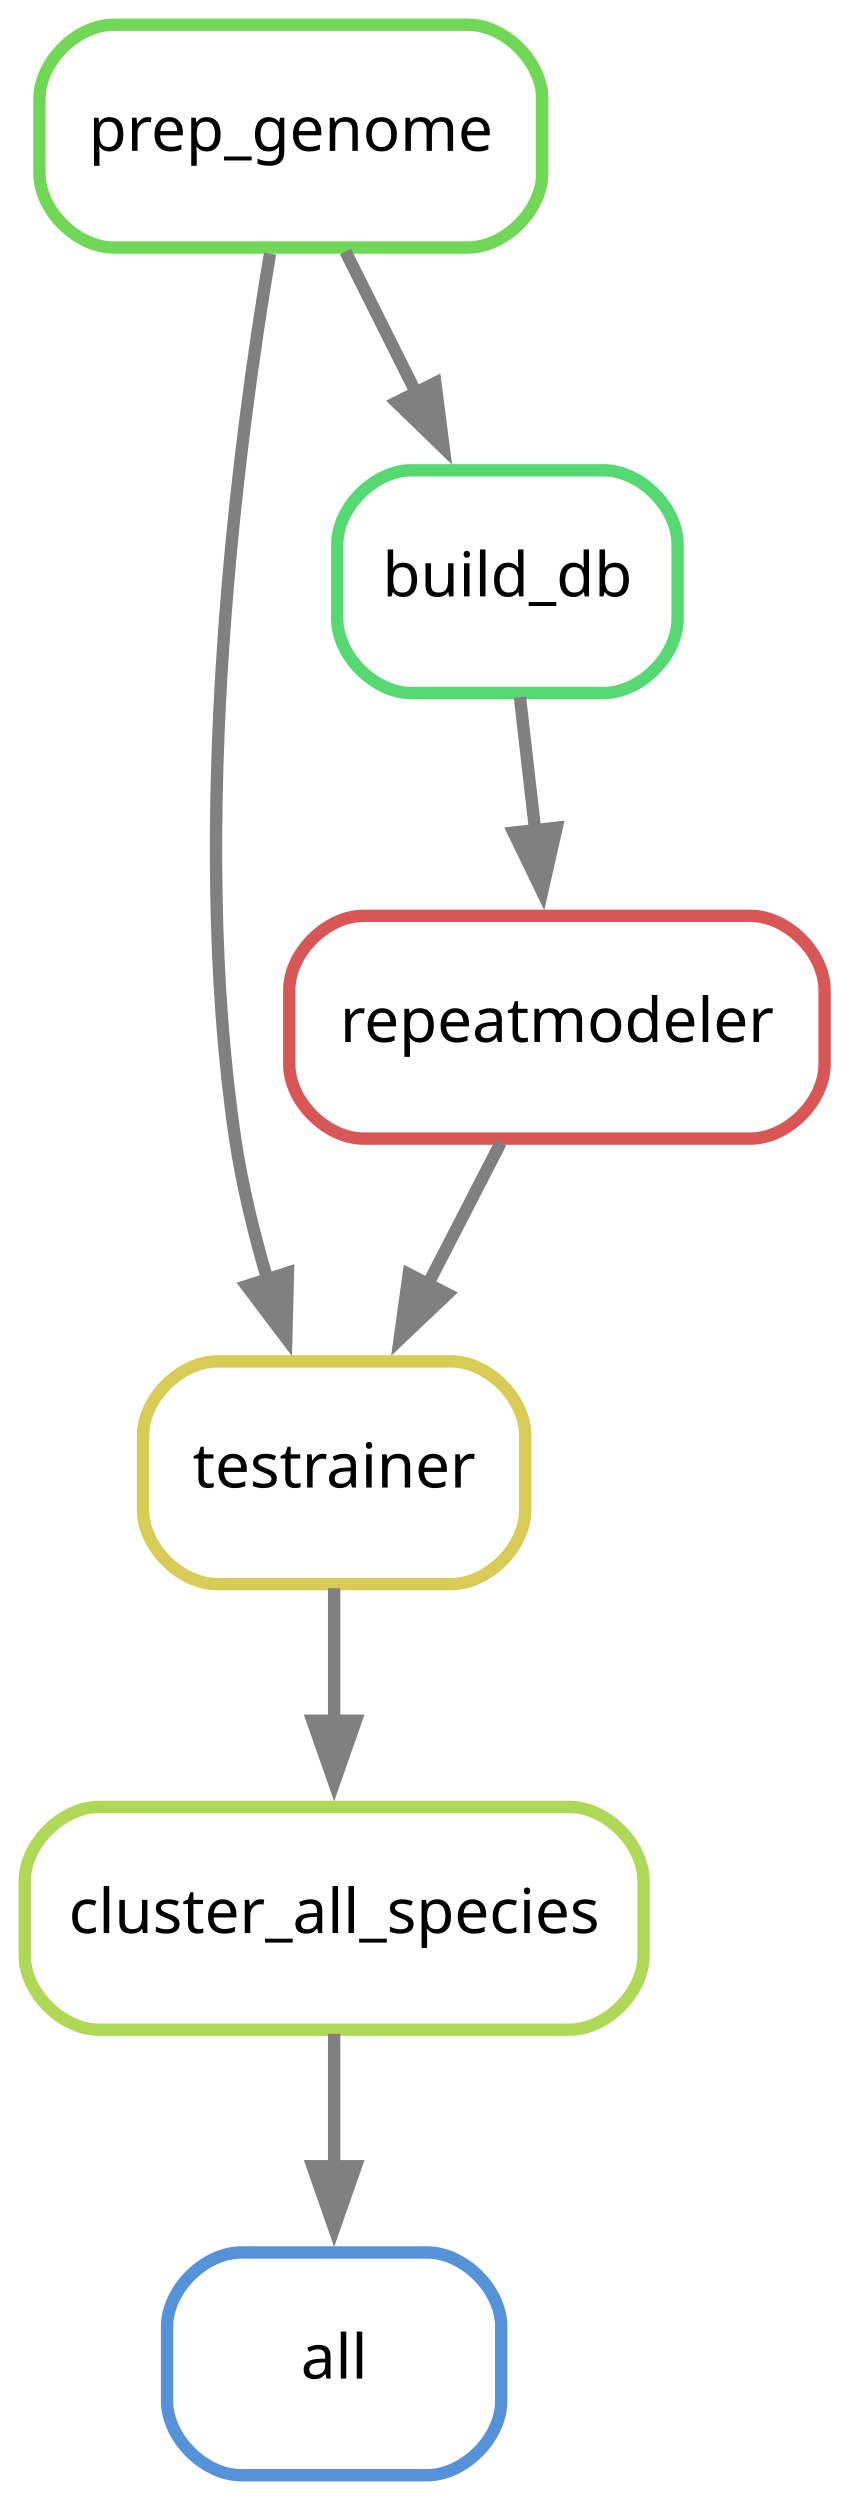
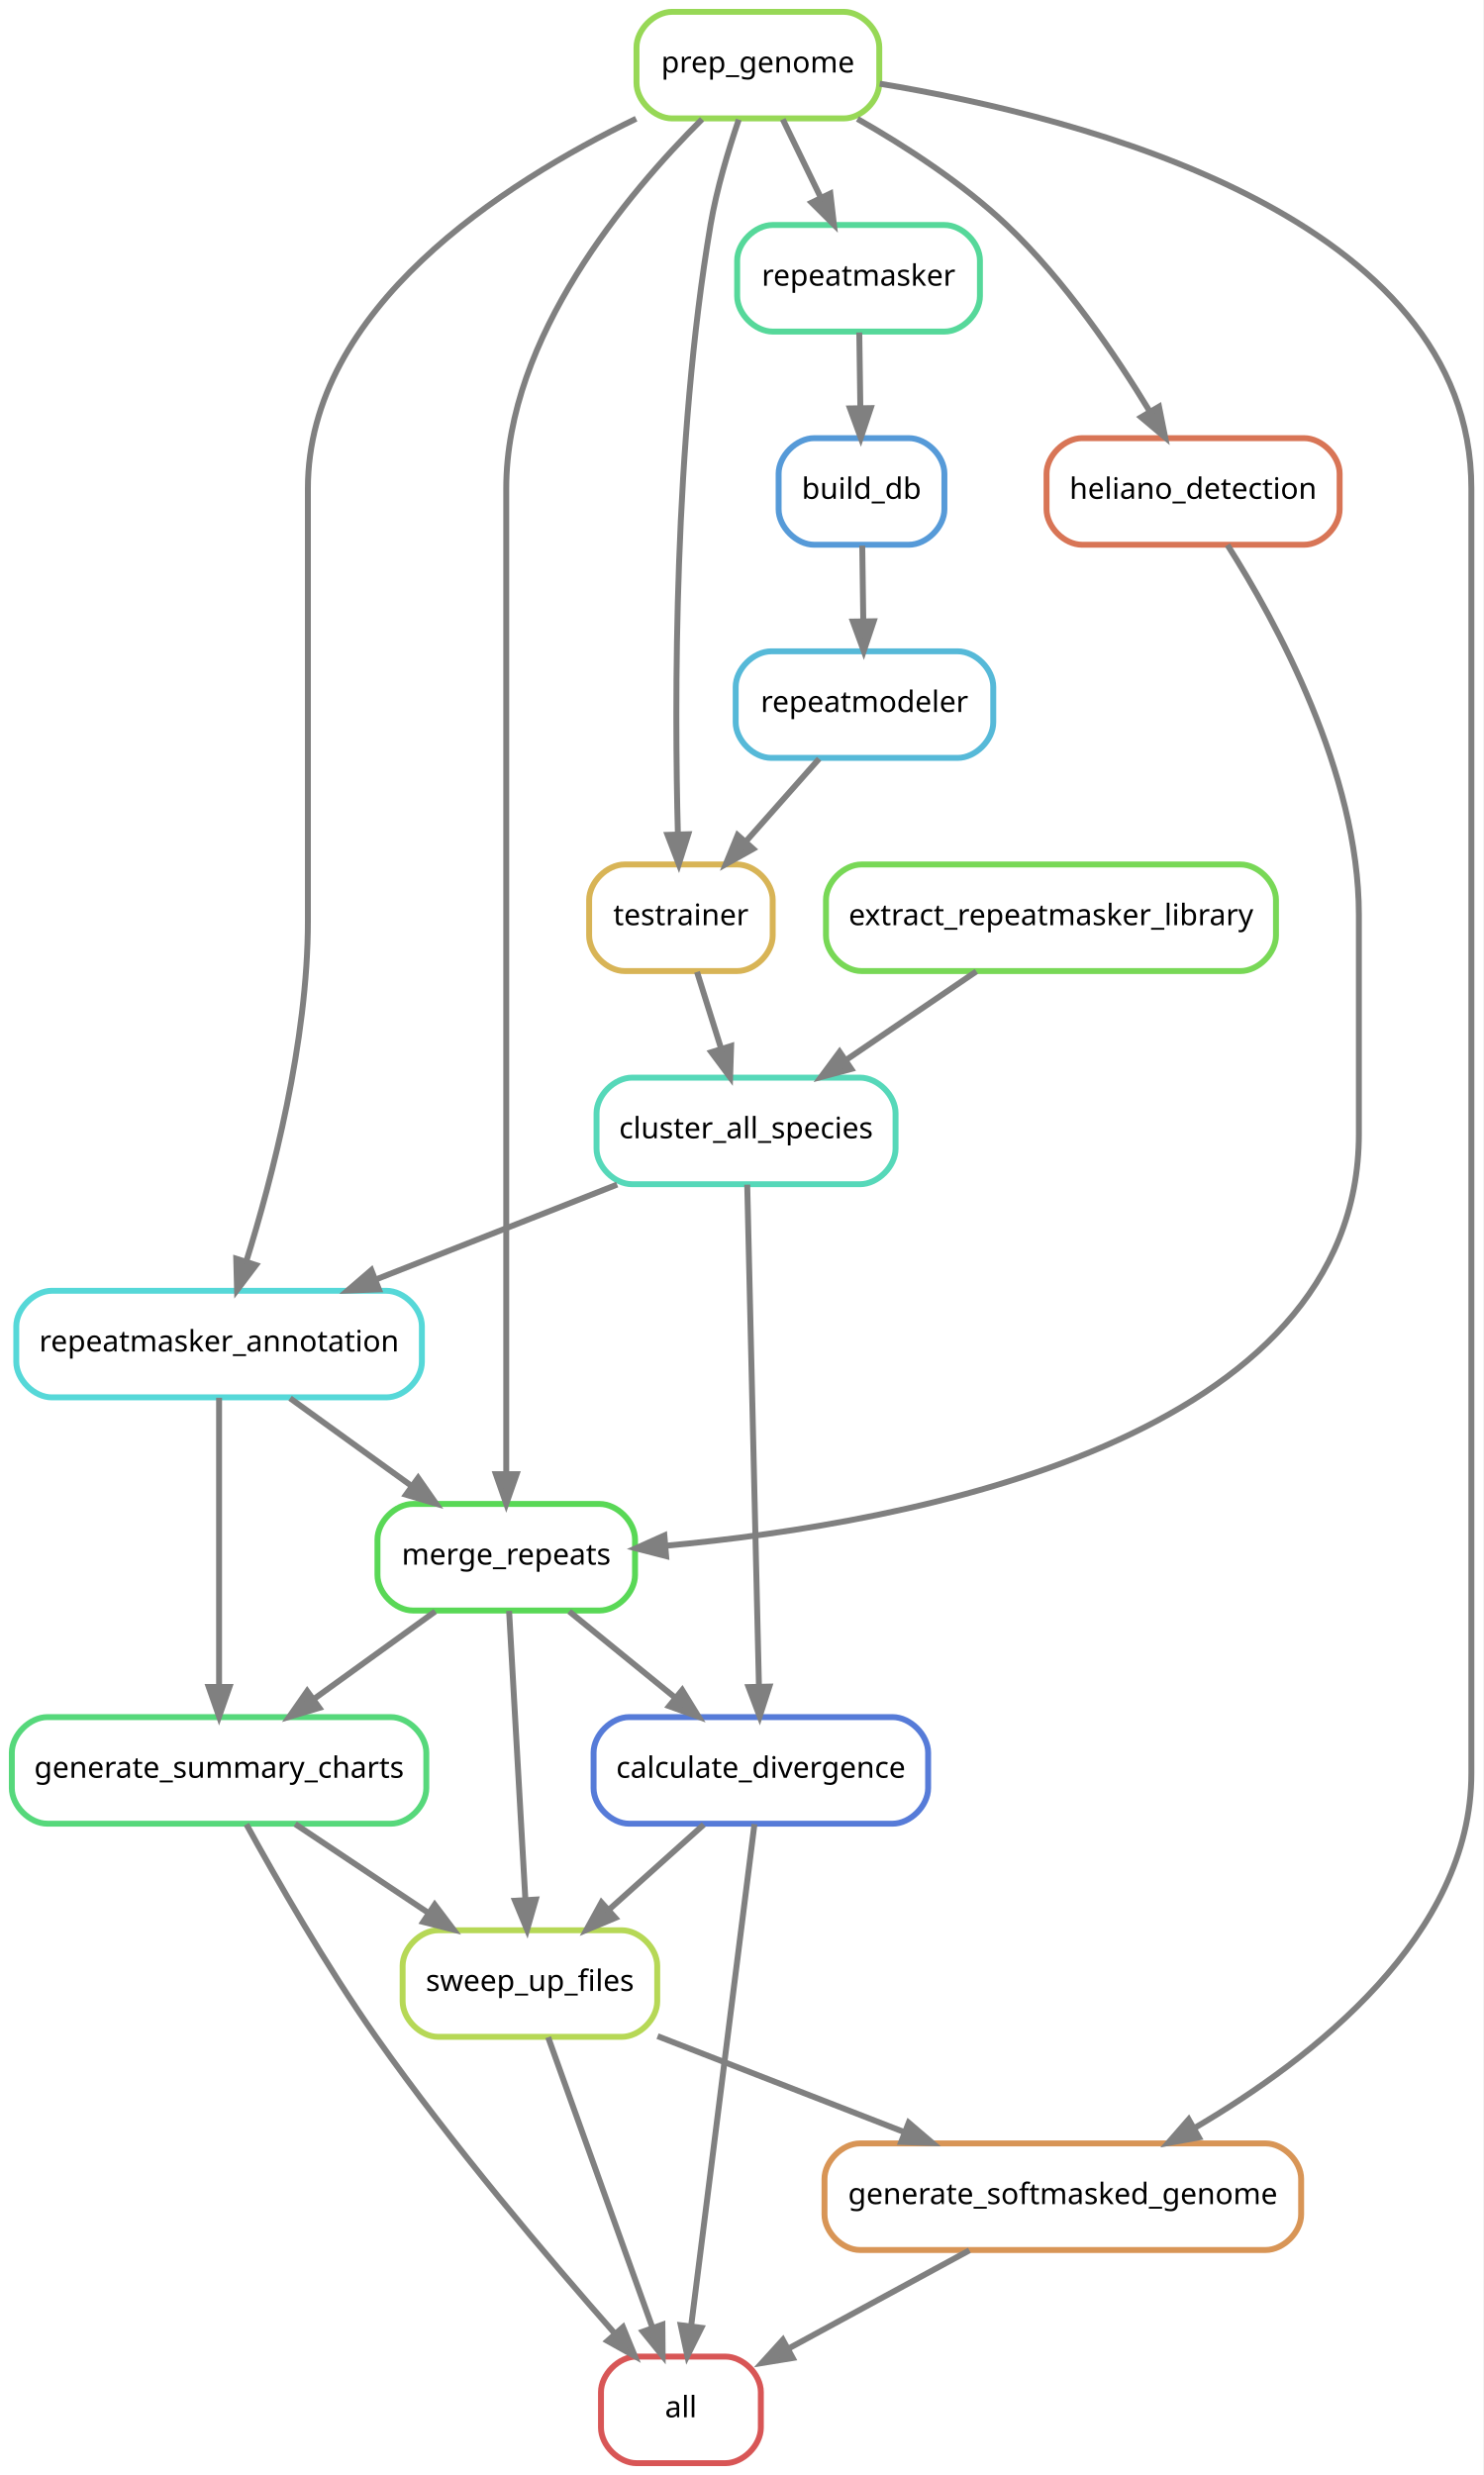
- <svg xmlns="http://www.w3.org/2000/svg" width="137pt" height="404pt" viewBox="0.00 0.00 137.00 404.00">
-   <g id="graph0" class="graph" transform="scale(1 1) rotate(0) translate(4 400)">
-     <polygon fill="white" stroke="none" points="-4,4 -4,-400 133.25,-400 133.25,4 -4,4" />
+ <svg xmlns="http://www.w3.org/2000/svg" width="501pt" height="836pt" viewBox="0.00 0.00 501.00 836.00">
+   <g id="graph0" class="graph" transform="scale(1 1) rotate(0) translate(4 832)">
+     <polygon fill="white" stroke="transparent" points="-4,4 -4,-832 497,-832 497,4 -4,4" />
    <g id="node1" class="node">
-       <path fill="none" stroke="#5692d8" stroke-width="2" d="M65,-36C65,-36 35,-36 35,-36 29,-36 23,-30 23,-24 23,-24 23,-12 23,-12 23,-6 29,0 35,0 35,0 65,0 65,0 71,0 77,-6 77,-12 77,-12 77,-24 77,-24 77,-30 71,-36 65,-36" />
-       <text xml:space="preserve" text-anchor="middle" x="50" y="-15.62" font-family="sans" font-size="10.00">all</text>
+       <path fill="none" stroke="#d85656" stroke-width="2" d="M241,-36C241,-36 211,-36 211,-36 205,-36 199,-30 199,-24 199,-24 199,-12 199,-12 199,-6 205,0 211,0 211,0 241,0 241,0 247,0 253,-6 253,-12 253,-12 253,-24 253,-24 253,-30 247,-36 241,-36" />
+       <text text-anchor="middle" x="226" y="-15.5" font-family="sans" font-size="10.00">all</text>
    </g>
    <g id="node2" class="node">
-       <path fill="none" stroke="#afd856" stroke-width="2" d="M88,-108C88,-108 12,-108 12,-108 6,-108 0,-102 0,-96 0,-96 0,-84 0,-84 0,-78 6,-72 12,-72 12,-72 88,-72 88,-72 94,-72 100,-78 100,-84 100,-84 100,-96 100,-96 100,-102 94,-108 88,-108" />
-       <text xml:space="preserve" text-anchor="middle" x="50" y="-87.62" font-family="sans" font-size="10.00">cluster_all_species</text>
+       <path fill="none" stroke="#56d87b" stroke-width="2" d="M128,-252C128,-252 12,-252 12,-252 6,-252 0,-246 0,-240 0,-240 0,-228 0,-228 0,-222 6,-216 12,-216 12,-216 128,-216 128,-216 134,-216 140,-222 140,-228 140,-228 140,-240 140,-240 140,-246 134,-252 128,-252" />
+       <text text-anchor="middle" x="70" y="-231.5" font-family="sans" font-size="10.00">generate_summary_charts</text>
+     </g>
+     <g id="edge4" class="edge">
+       <path fill="none" stroke="grey" stroke-width="2" d="M79.22,-215.79C89.26,-197.5 106.13,-167.97 123,-144 148.59,-107.64 181.86,-68.5 203.57,-43.9" />
+       <polygon fill="grey" stroke="grey" stroke-width="2" points="206.43,-45.94 210.45,-36.13 201.2,-41.29 206.43,-45.94" />
+     </g>
+     <g id="node13" class="node">
+       <path fill="none" stroke="#b6d856" stroke-width="2" d="M206,-180C206,-180 144,-180 144,-180 138,-180 132,-174 132,-168 132,-168 132,-156 132,-156 132,-150 138,-144 144,-144 144,-144 206,-144 206,-144 212,-144 218,-150 218,-156 218,-156 218,-168 218,-168 218,-174 212,-180 206,-180" />
+       <text text-anchor="middle" x="175" y="-159.5" font-family="sans" font-size="10.00">sweep_up_files</text>
+     </g>
+     <g id="edge22" class="edge">
+       <path fill="none" stroke="grey" stroke-width="2" d="M95.69,-215.88C109.29,-206.81 126.17,-195.55 140.86,-185.76" />
+       <polygon fill="grey" stroke="grey" stroke-width="2" points="142.84,-188.65 149.22,-180.19 138.95,-182.82 142.84,-188.65" />
+     </g>
+     <g id="node3" class="node">
+       <path fill="none" stroke="#59d856" stroke-width="2" d="M198.5,-324C198.5,-324 135.5,-324 135.5,-324 129.5,-324 123.5,-318 123.5,-312 123.5,-312 123.5,-300 123.5,-300 123.5,-294 129.5,-288 135.5,-288 135.5,-288 198.5,-288 198.5,-288 204.5,-288 210.5,-294 210.5,-300 210.5,-300 210.5,-312 210.5,-312 210.5,-318 204.5,-324 198.5,-324" />
+       <text text-anchor="middle" x="167" y="-303.5" font-family="sans" font-size="10.00">merge_repeats</text>
+     </g>
+     <g id="edge5" class="edge">
+       <path fill="none" stroke="grey" stroke-width="2" d="M143.02,-287.7C130.69,-278.8 115.48,-267.82 102.15,-258.2" />
+       <polygon fill="grey" stroke="grey" stroke-width="2" points="103.86,-255.12 93.7,-252.1 99.76,-260.79 103.86,-255.12" />
+     </g>
+     <g id="edge20" class="edge">
+       <path fill="none" stroke="grey" stroke-width="2" d="M167.96,-287.87C169.33,-263.67 171.83,-219.21 173.46,-190.39" />
+       <polygon fill="grey" stroke="grey" stroke-width="2" points="176.96,-190.37 174.03,-180.19 169.97,-189.98 176.96,-190.37" />
+     </g>
+     <g id="node14" class="node">
+       <path fill="none" stroke="#567bd8" stroke-width="2" d="M297.5,-252C297.5,-252 208.5,-252 208.5,-252 202.5,-252 196.5,-246 196.5,-240 196.5,-240 196.5,-228 196.5,-228 196.5,-222 202.5,-216 208.5,-216 208.5,-216 297.5,-216 297.5,-216 303.5,-216 309.5,-222 309.5,-228 309.5,-228 309.5,-240 309.5,-240 309.5,-246 303.5,-252 297.5,-252" />
+       <text text-anchor="middle" x="253" y="-231.5" font-family="sans" font-size="10.00">calculate_divergence</text>
+     </g>
+     <g id="edge23" class="edge">
+       <path fill="none" stroke="grey" stroke-width="2" d="M188.26,-287.7C199.09,-278.88 212.42,-268.03 224.16,-258.47" />
+       <polygon fill="grey" stroke="grey" stroke-width="2" points="226.44,-261.13 231.99,-252.1 222.02,-255.7 226.44,-261.13" />
+     </g>
+     <g id="node4" class="node">
+       <path fill="none" stroke="#97d856" stroke-width="2" d="M281,-828C281,-828 223,-828 223,-828 217,-828 211,-822 211,-816 211,-816 211,-804 211,-804 211,-798 217,-792 223,-792 223,-792 281,-792 281,-792 287,-792 293,-798 293,-804 293,-804 293,-816 293,-816 293,-822 287,-828 281,-828" />
+       <text text-anchor="middle" x="252" y="-807.5" font-family="sans" font-size="10.00">prep_genome</text>
+     </g>
+     <g id="edge7" class="edge">
+       <path fill="none" stroke="grey" stroke-width="2" d="M233.14,-791.73C208.09,-766.82 167,-718.14 167,-667 167,-667 167,-667 167,-449 167,-409 167,-362.65 167,-334.08" />
+       <polygon fill="grey" stroke="grey" stroke-width="2" points="170.5,-334.05 167,-324.05 163.5,-334.05 170.5,-334.05" />
+     </g>
+     <g id="node5" class="node">
+       <path fill="none" stroke="#56d8d8" stroke-width="2" d="M126.5,-396C126.5,-396 13.5,-396 13.5,-396 7.5,-396 1.5,-390 1.5,-384 1.5,-384 1.5,-372 1.5,-372 1.5,-366 7.5,-360 13.5,-360 13.5,-360 126.5,-360 126.5,-360 132.5,-360 138.5,-366 138.5,-372 138.5,-372 138.5,-384 138.5,-384 138.5,-390 132.5,-396 126.5,-396" />
+       <text text-anchor="middle" x="70" y="-375.5" font-family="sans" font-size="10.00">repeatmasker_annotation</text>
+     </g>
+     <g id="edge10" class="edge">
+       <path fill="none" stroke="grey" stroke-width="2" d="M210.87,-791.9C165.85,-770.12 100,-727.85 100,-667 100,-667 100,-667 100,-521 100,-480.16 87.97,-434.11 79.15,-405.82" />
+       <polygon fill="grey" stroke="grey" stroke-width="2" points="82.46,-404.69 76.07,-396.24 75.8,-406.83 82.46,-404.69" />
+     </g>
+     <g id="node7" class="node">
+       <path fill="none" stroke="#d8b456" stroke-width="2" d="M245,-540C245,-540 207,-540 207,-540 201,-540 195,-534 195,-528 195,-528 195,-516 195,-516 195,-510 201,-504 207,-504 207,-504 245,-504 245,-504 251,-504 257,-510 257,-516 257,-516 257,-528 257,-528 257,-534 251,-540 245,-540" />
+       <text text-anchor="middle" x="226" y="-519.5" font-family="sans" font-size="10.00">testrainer</text>
+     </g>
+     <g id="edge14" class="edge">
+       <path fill="none" stroke="grey" stroke-width="2" d="M245.54,-791.6C242.06,-781.38 238.06,-768.13 236,-756 223.51,-682.4 223.83,-593.96 224.98,-550.23" />
+       <polygon fill="grey" stroke="grey" stroke-width="2" points="228.48,-550.21 225.28,-540.11 221.48,-550 228.48,-550.21" />
+     </g>
+     <g id="node10" class="node">
+       <path fill="none" stroke="#56d89a" stroke-width="2" d="M315,-756C315,-756 257,-756 257,-756 251,-756 245,-750 245,-744 245,-744 245,-732 245,-732 245,-726 251,-720 257,-720 257,-720 315,-720 315,-720 321,-720 327,-726 327,-732 327,-732 327,-744 327,-744 327,-750 321,-756 315,-756" />
+       <text text-anchor="middle" x="286" y="-735.5" font-family="sans" font-size="10.00">repeatmasker</text>
+     </g>
+     <g id="edge18" class="edge">
+       <path fill="none" stroke="grey" stroke-width="2" d="M260.4,-791.7C264.27,-783.73 268.95,-774.1 273.24,-765.26" />
+       <polygon fill="grey" stroke="grey" stroke-width="2" points="276.47,-766.63 277.69,-756.1 270.17,-763.57 276.47,-766.63" />
+     </g>
+     <g id="node12" class="node">
+       <path fill="none" stroke="#d87556" stroke-width="2" d="M436.5,-684C436.5,-684 361.5,-684 361.5,-684 355.5,-684 349.5,-678 349.5,-672 349.5,-672 349.5,-660 349.5,-660 349.5,-654 355.5,-648 361.5,-648 361.5,-648 436.5,-648 436.5,-648 442.5,-648 448.5,-654 448.5,-660 448.5,-660 448.5,-672 448.5,-672 448.5,-678 442.5,-684 436.5,-684" />
+       <text text-anchor="middle" x="399" y="-663.5" font-family="sans" font-size="10.00">heliano_detection</text>
+     </g>
+     <g id="edge19" class="edge">
+       <path fill="none" stroke="grey" stroke-width="2" d="M285.63,-791.84C301.91,-782.56 321.11,-770.12 336,-756 355.6,-737.42 372.92,-711.91 384.41,-692.96" />
+       <polygon fill="grey" stroke="grey" stroke-width="2" points="387.49,-694.64 389.57,-684.25 381.46,-691.07 387.49,-694.64" />
+     </g>
+     <g id="node15" class="node">
+       <path fill="none" stroke="#d89556" stroke-width="2" d="M423.5,-108C423.5,-108 286.5,-108 286.5,-108 280.5,-108 274.5,-102 274.5,-96 274.5,-96 274.5,-84 274.5,-84 274.5,-78 280.5,-72 286.5,-72 286.5,-72 423.5,-72 423.5,-72 429.5,-72 435.5,-78 435.5,-84 435.5,-84 435.5,-96 435.5,-96 435.5,-102 429.5,-108 423.5,-108" />
+       <text text-anchor="middle" x="355" y="-87.5" font-family="sans" font-size="10.00">generate_softmasked_genome</text>
+     </g>
+     <g id="edge25" class="edge">
+       <path fill="none" stroke="grey" stroke-width="2" d="M293.16,-803.73C361.99,-792.35 493,-758.66 493,-667 493,-667 493,-667 493,-233 493,-178.35 439.78,-136.81 399.44,-113.18" />
+       <polygon fill="grey" stroke="grey" stroke-width="2" points="400.96,-110.02 390.54,-108.13 397.51,-116.11 400.96,-110.02" />
+     </g>
+     <g id="edge6" class="edge">
+       <path fill="none" stroke="grey" stroke-width="2" d="M70,-359.87C70,-335.67 70,-291.21 70,-262.39" />
+       <polygon fill="grey" stroke="grey" stroke-width="2" points="73.5,-262.19 70,-252.19 66.5,-262.19 73.5,-262.19" />
+     </g>
+     <g id="edge9" class="edge">
+       <path fill="none" stroke="grey" stroke-width="2" d="M93.98,-359.7C106.31,-350.8 121.52,-339.82 134.85,-330.2" />
+       <polygon fill="grey" stroke="grey" stroke-width="2" points="137.24,-332.79 143.3,-324.1 133.14,-327.12 137.24,-332.79" />
+     </g>
+     <g id="node6" class="node">
+       <path fill="none" stroke="#56d8b9" stroke-width="2" d="M286.5,-468C286.5,-468 209.5,-468 209.5,-468 203.5,-468 197.5,-462 197.5,-456 197.5,-456 197.5,-444 197.5,-444 197.5,-438 203.5,-432 209.5,-432 209.5,-432 286.5,-432 286.5,-432 292.5,-432 298.5,-438 298.5,-444 298.5,-444 298.5,-456 298.5,-456 298.5,-462 292.5,-468 286.5,-468" />
+       <text text-anchor="middle" x="248" y="-447.5" font-family="sans" font-size="10.00">cluster_all_species</text>
+     </g>
+     <g id="edge11" class="edge">
+       <path fill="none" stroke="grey" stroke-width="2" d="M204.46,-431.88C179.8,-422.18 148.78,-409.98 122.75,-399.74" />
+       <polygon fill="grey" stroke="grey" stroke-width="2" points="123.99,-396.47 113.4,-396.07 121.43,-402.99 123.99,-396.47" />
+     </g>
+     <g id="edge24" class="edge">
+       <path fill="none" stroke="grey" stroke-width="2" d="M248.4,-431.85C249.27,-394.83 251.31,-307.18 252.36,-262.39" />
+       <polygon fill="grey" stroke="grey" stroke-width="2" points="255.86,-262.31 252.6,-252.23 248.86,-262.15 255.86,-262.31" />
+     </g>
+     <g id="edge13" class="edge">
+       <path fill="none" stroke="grey" stroke-width="2" d="M231.44,-503.7C233.89,-495.9 236.84,-486.51 239.57,-477.83" />
+       <polygon fill="grey" stroke="grey" stroke-width="2" points="242.96,-478.69 242.62,-468.1 236.29,-476.59 242.96,-478.69" />
+     </g>
+     <g id="node8" class="node">
+       <path fill="none" stroke="#56b9d8" stroke-width="2" d="M319.5,-612C319.5,-612 256.5,-612 256.5,-612 250.5,-612 244.5,-606 244.5,-600 244.5,-600 244.5,-588 244.5,-588 244.5,-582 250.5,-576 256.5,-576 256.5,-576 319.5,-576 319.5,-576 325.5,-576 331.5,-582 331.5,-588 331.5,-588 331.5,-600 331.5,-600 331.5,-606 325.5,-612 319.5,-612" />
+       <text text-anchor="middle" x="288" y="-591.5" font-family="sans" font-size="10.00">repeatmodeler</text>
+     </g>
+     <g id="edge15" class="edge">
+       <path fill="none" stroke="grey" stroke-width="2" d="M272.67,-575.7C265.24,-567.3 256.18,-557.07 248.02,-547.86" />
+       <polygon fill="grey" stroke="grey" stroke-width="2" points="250.4,-545.27 241.15,-540.1 245.16,-549.91 250.4,-545.27" />
+     </g>
+     <g id="node9" class="node">
+       <path fill="none" stroke="#569ad8" stroke-width="2" d="M303,-684C303,-684 271,-684 271,-684 265,-684 259,-678 259,-672 259,-672 259,-660 259,-660 259,-654 265,-648 271,-648 271,-648 303,-648 303,-648 309,-648 315,-654 315,-660 315,-660 315,-672 315,-672 315,-678 309,-684 303,-684" />
+       <text text-anchor="middle" x="287" y="-663.5" font-family="sans" font-size="10.00">build_db</text>
+     </g>
+     <g id="edge16" class="edge">
+       <path fill="none" stroke="grey" stroke-width="2" d="M287.25,-647.7C287.36,-639.98 287.49,-630.71 287.61,-622.11" />
+       <polygon fill="grey" stroke="grey" stroke-width="2" points="291.11,-622.15 287.76,-612.1 284.11,-622.05 291.11,-622.15" />
+     </g>
+     <g id="edge17" class="edge">
+       <path fill="none" stroke="grey" stroke-width="2" d="M286.25,-719.7C286.36,-711.98 286.49,-702.71 286.61,-694.11" />
+       <polygon fill="grey" stroke="grey" stroke-width="2" points="290.11,-694.15 286.76,-684.1 283.11,-694.05 290.11,-694.15" />
+     </g>
+     <g id="node11" class="node">
+       <path fill="none" stroke="#78d856" stroke-width="2" d="M415,-540C415,-540 287,-540 287,-540 281,-540 275,-534 275,-528 275,-528 275,-516 275,-516 275,-510 281,-504 287,-504 287,-504 415,-504 415,-504 421,-504 427,-510 427,-516 427,-516 427,-528 427,-528 427,-534 421,-540 415,-540" />
+       <text text-anchor="middle" x="351" y="-519.5" font-family="sans" font-size="10.00">extract_repeatmasker_library</text>
+     </g>
+     <g id="edge12" class="edge">
+       <path fill="none" stroke="grey" stroke-width="2" d="M325.8,-503.88C312.59,-494.89 296.21,-483.76 281.89,-474.03" />
+       <polygon fill="grey" stroke="grey" stroke-width="2" points="283.53,-470.92 273.29,-468.19 279.6,-476.71 283.53,-470.92" />
+     </g>
+     <g id="edge8" class="edge">
+       <path fill="none" stroke="grey" stroke-width="2" d="M410.6,-647.93C427.01,-622.09 455,-570.97 455,-523 455,-523 455,-523 455,-449 455,-345.72 304.15,-317.55 220.8,-309.88" />
+       <polygon fill="grey" stroke="grey" stroke-width="2" points="221,-306.38 210.74,-309.02 220.41,-313.36 221,-306.38" />
+     </g>
+     <g id="edge2" class="edge">
+       <path fill="none" stroke="grey" stroke-width="2" d="M181.15,-143.87C189.92,-119.46 206.09,-74.43 216.43,-45.64" />
+       <polygon fill="grey" stroke="grey" stroke-width="2" points="219.74,-46.78 219.83,-36.19 213.15,-44.42 219.74,-46.78" />
+     </g>
+     <g id="edge26" class="edge">
+       <path fill="none" stroke="grey" stroke-width="2" d="M218.11,-144.23C243.12,-134.51 274.84,-122.17 301.44,-111.83" />
+       <polygon fill="grey" stroke="grey" stroke-width="2" points="302.94,-115 310.99,-108.12 300.4,-108.48 302.94,-115" />
+     </g>
+     <g id="edge3" class="edge">
+       <path fill="none" stroke="grey" stroke-width="2" d="M250.84,-215.85C246.17,-178.83 235.11,-91.18 229.46,-46.39" />
+       <polygon fill="grey" stroke="grey" stroke-width="2" points="232.9,-45.72 228.17,-36.23 225.95,-46.59 232.9,-45.72" />
+     </g>
+     <g id="edge21" class="edge">
+       <path fill="none" stroke="grey" stroke-width="2" d="M233.72,-215.7C224.08,-207.05 212.27,-196.45 201.77,-187.03" />
+       <polygon fill="grey" stroke="grey" stroke-width="2" points="203.84,-184.18 194.06,-180.1 199.16,-189.39 203.84,-184.18" />
    </g>
    <g id="edge1" class="edge">
-       <path fill="none" stroke="grey" stroke-width="2" d="M50,-71.34C50,-64.75 50,-57.08 50,-49.67" />
-       <polygon fill="grey" stroke="grey" stroke-width="2" points="53.5,-49.93 50,-39.93 46.5,-49.93 53.5,-49.93" />
-     </g>
-     <g id="node3" class="node">
-       <path fill="none" stroke="#d8cb56" stroke-width="2" d="M68.88,-180C68.88,-180 31.12,-180 31.12,-180 25.12,-180 19.12,-174 19.12,-168 19.12,-168 19.12,-156 19.12,-156 19.12,-150 25.12,-144 31.12,-144 31.12,-144 68.88,-144 68.88,-144 74.88,-144 80.88,-150 80.88,-156 80.88,-156 80.88,-168 80.88,-168 80.88,-174 74.88,-180 68.88,-180" />
-       <text xml:space="preserve" text-anchor="middle" x="50" y="-159.62" font-family="sans" font-size="10.00">testrainer</text>
-     </g>
-     <g id="edge2" class="edge">
-       <path fill="none" stroke="grey" stroke-width="2" d="M50,-143.34C50,-136.75 50,-129.08 50,-121.67" />
-       <polygon fill="grey" stroke="grey" stroke-width="2" points="53.5,-121.93 50,-111.93 46.5,-121.93 53.5,-121.93" />
-     </g>
-     <g id="node4" class="node">
-       <path fill="none" stroke="#70d856" stroke-width="2" d="M71.62,-396C71.62,-396 14.38,-396 14.38,-396 8.38,-396 2.38,-390 2.38,-384 2.38,-384 2.38,-372 2.38,-372 2.38,-366 8.38,-360 14.38,-360 14.38,-360 71.62,-360 71.62,-360 77.62,-360 83.62,-366 83.62,-372 83.62,-372 83.62,-384 83.62,-384 83.62,-390 77.62,-396 71.62,-396" />
-       <text xml:space="preserve" text-anchor="middle" x="43" y="-375.62" font-family="sans" font-size="10.00">prep_genome</text>
-     </g>
-     <g id="edge4" class="edge">
-       <path fill="none" stroke="grey" stroke-width="2" d="M39.64,-359.02C34.59,-329.16 26.39,-267.51 34,-216 35.12,-208.42 37.09,-200.42 39.28,-193" />
-       <polygon fill="grey" stroke="grey" stroke-width="2" points="42.53,-194.33 42.26,-183.73 35.87,-192.19 42.53,-194.33" />
-     </g>
-     <g id="node6" class="node">
-       <path fill="none" stroke="#56d873" stroke-width="2" d="M93.5,-324C93.5,-324 62.5,-324 62.5,-324 56.5,-324 50.5,-318 50.5,-312 50.5,-312 50.5,-300 50.5,-300 50.5,-294 56.5,-288 62.5,-288 62.5,-288 93.5,-288 93.5,-288 99.5,-288 105.5,-294 105.5,-300 105.5,-300 105.5,-312 105.5,-312 105.5,-318 99.5,-324 93.5,-324" />
-       <text xml:space="preserve" text-anchor="middle" x="78" y="-303.62" font-family="sans" font-size="10.00">build_db</text>
-     </g>
-     <g id="edge6" class="edge">
-       <path fill="none" stroke="grey" stroke-width="2" d="M51.83,-359.34C55.33,-352.34 59.44,-344.12 63.36,-336.28" />
-       <polygon fill="grey" stroke="grey" stroke-width="2" points="66.35,-338.12 67.7,-327.61 60.09,-334.99 66.35,-338.12" />
-     </g>
-     <g id="node5" class="node">
-       <path fill="none" stroke="#d85656" stroke-width="2" d="M117.25,-252C117.25,-252 54.75,-252 54.75,-252 48.75,-252 42.75,-246 42.75,-240 42.75,-240 42.75,-228 42.75,-228 42.75,-222 48.75,-216 54.75,-216 54.75,-216 117.25,-216 117.25,-216 123.25,-216 129.25,-222 129.25,-228 129.25,-228 129.25,-240 129.25,-240 129.25,-246 123.25,-252 117.25,-252" />
-       <text xml:space="preserve" text-anchor="middle" x="86" y="-231.62" font-family="sans" font-size="10.00">repeatmodeler</text>
-     </g>
-     <g id="edge3" class="edge">
-       <path fill="none" stroke="grey" stroke-width="2" d="M76.92,-215.34C73.32,-208.34 69.09,-200.12 65.06,-192.28" />
-       <polygon fill="grey" stroke="grey" stroke-width="2" points="68.28,-190.89 60.59,-183.59 62.05,-194.09 68.28,-190.89" />
-     </g>
-     <g id="edge5" class="edge">
-       <path fill="none" stroke="grey" stroke-width="2" d="M80.02,-287.34C80.77,-280.75 81.65,-273.08 82.5,-265.67" />
-       <polygon fill="grey" stroke="grey" stroke-width="2" points="85.95,-266.24 83.61,-255.91 79,-265.45 85.95,-266.24" />
+       <path fill="none" stroke="grey" stroke-width="2" d="M323.44,-71.88C304.9,-61.81 281.39,-49.05 262.1,-38.59" />
+       <polygon fill="grey" stroke="grey" stroke-width="2" points="263.76,-35.51 253.3,-33.81 260.42,-41.66 263.76,-35.51" />
    </g>
  </g>
</svg>
